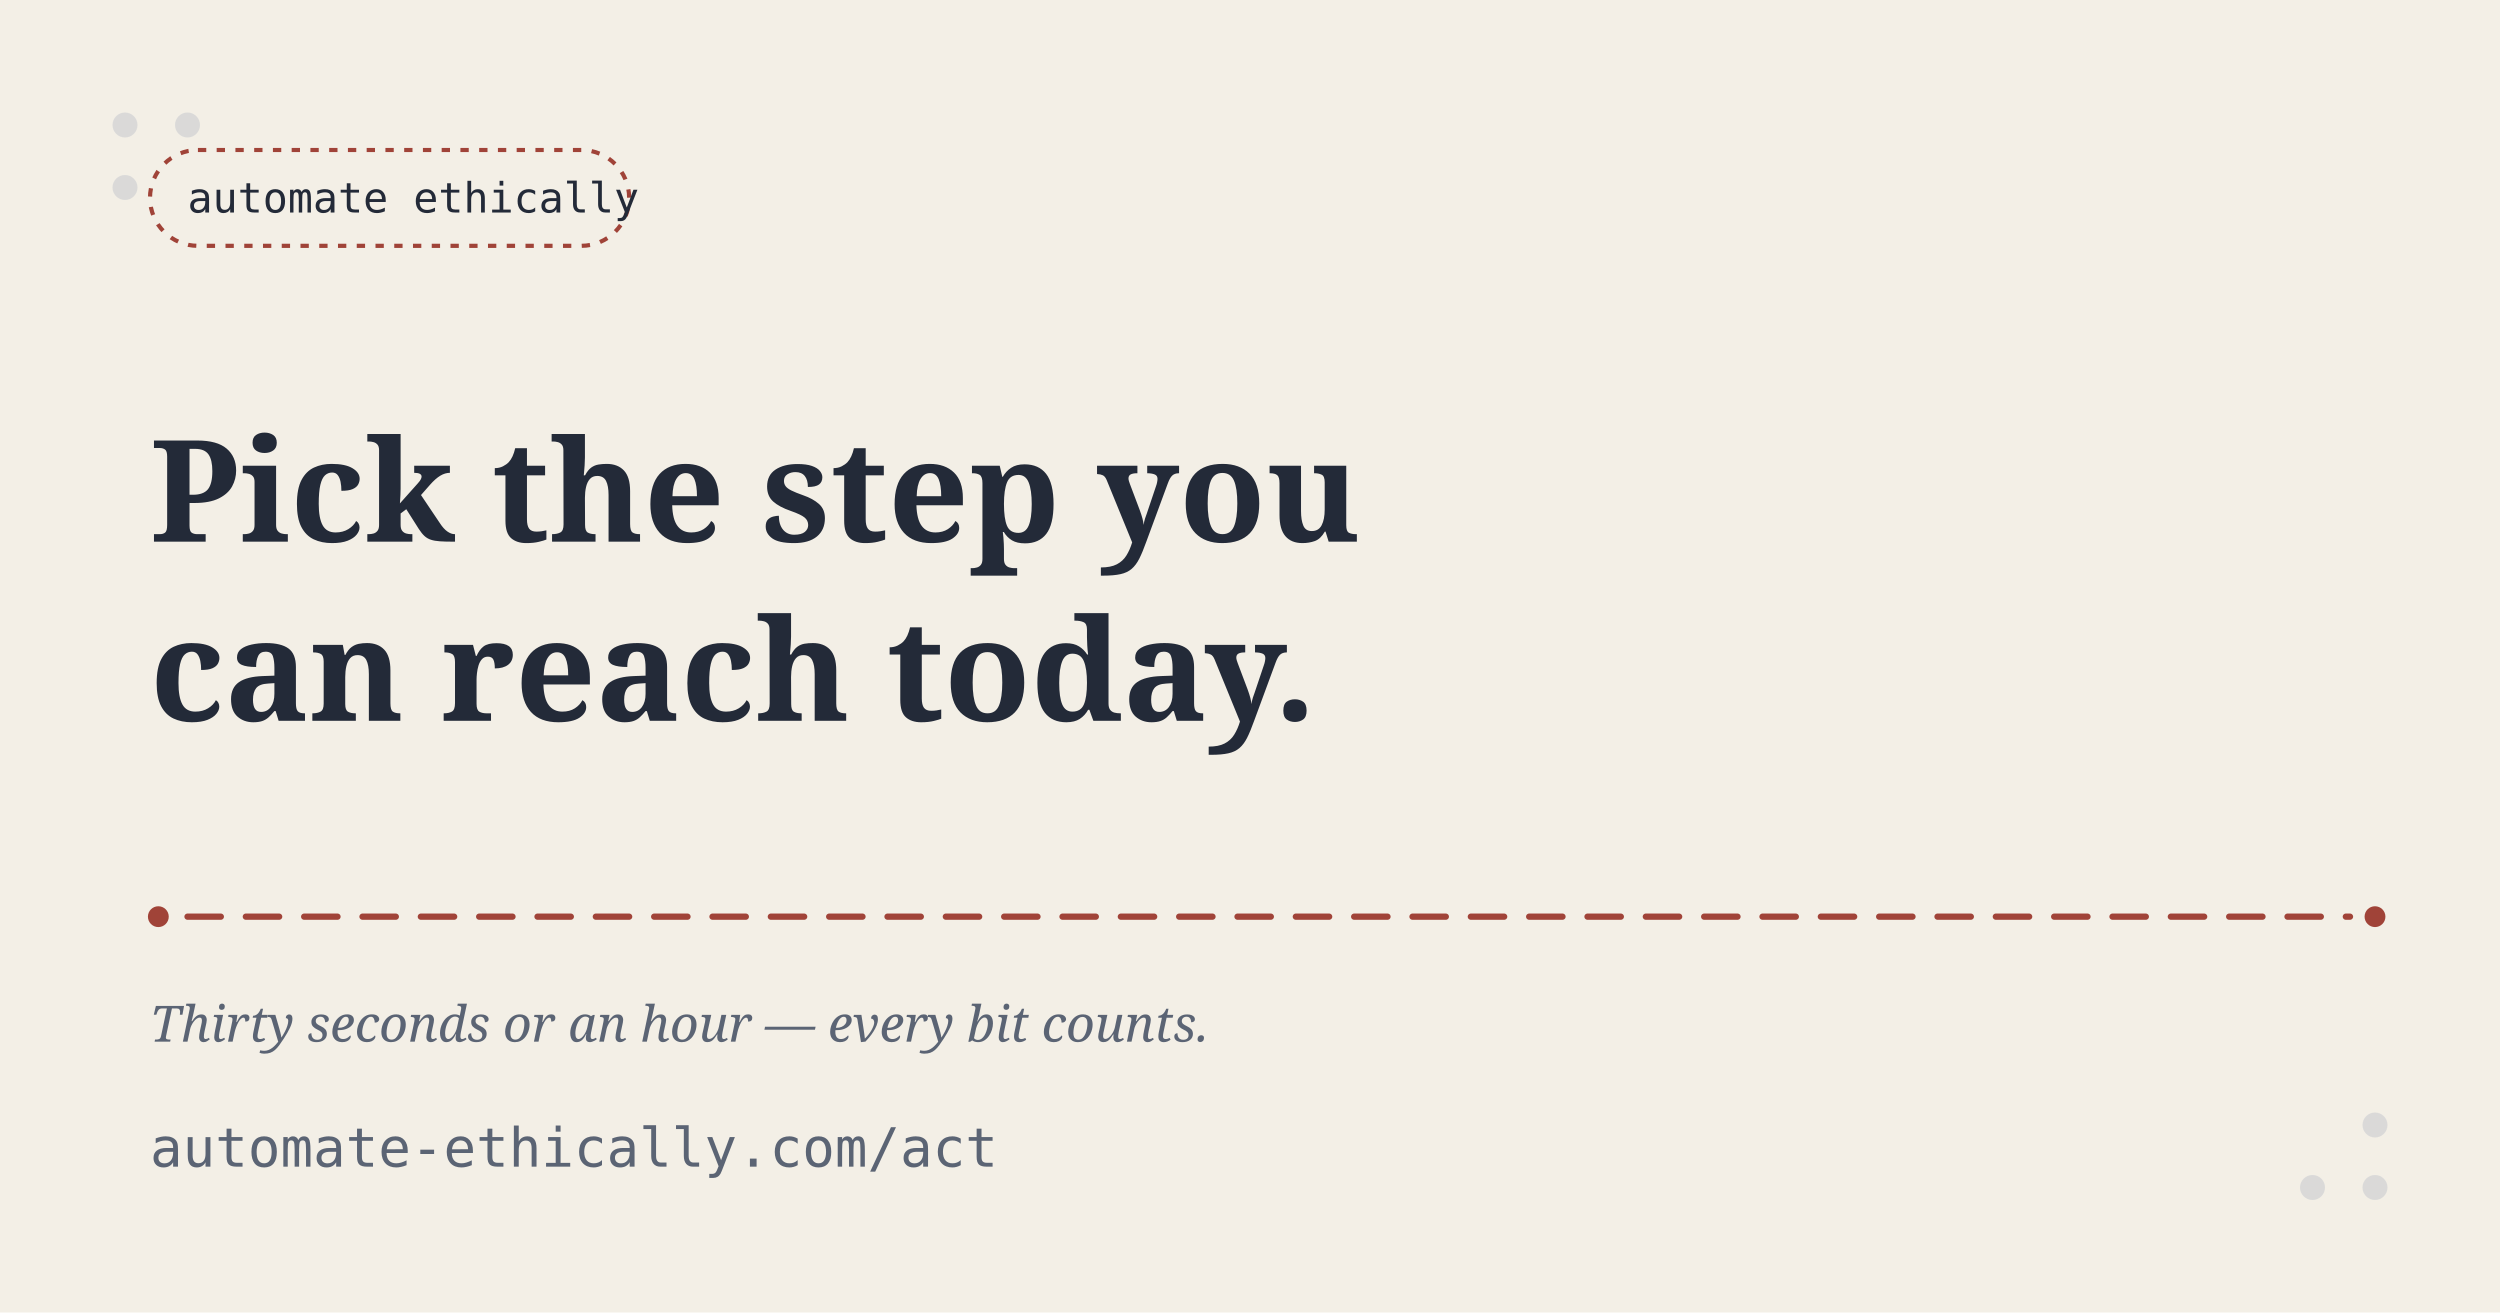
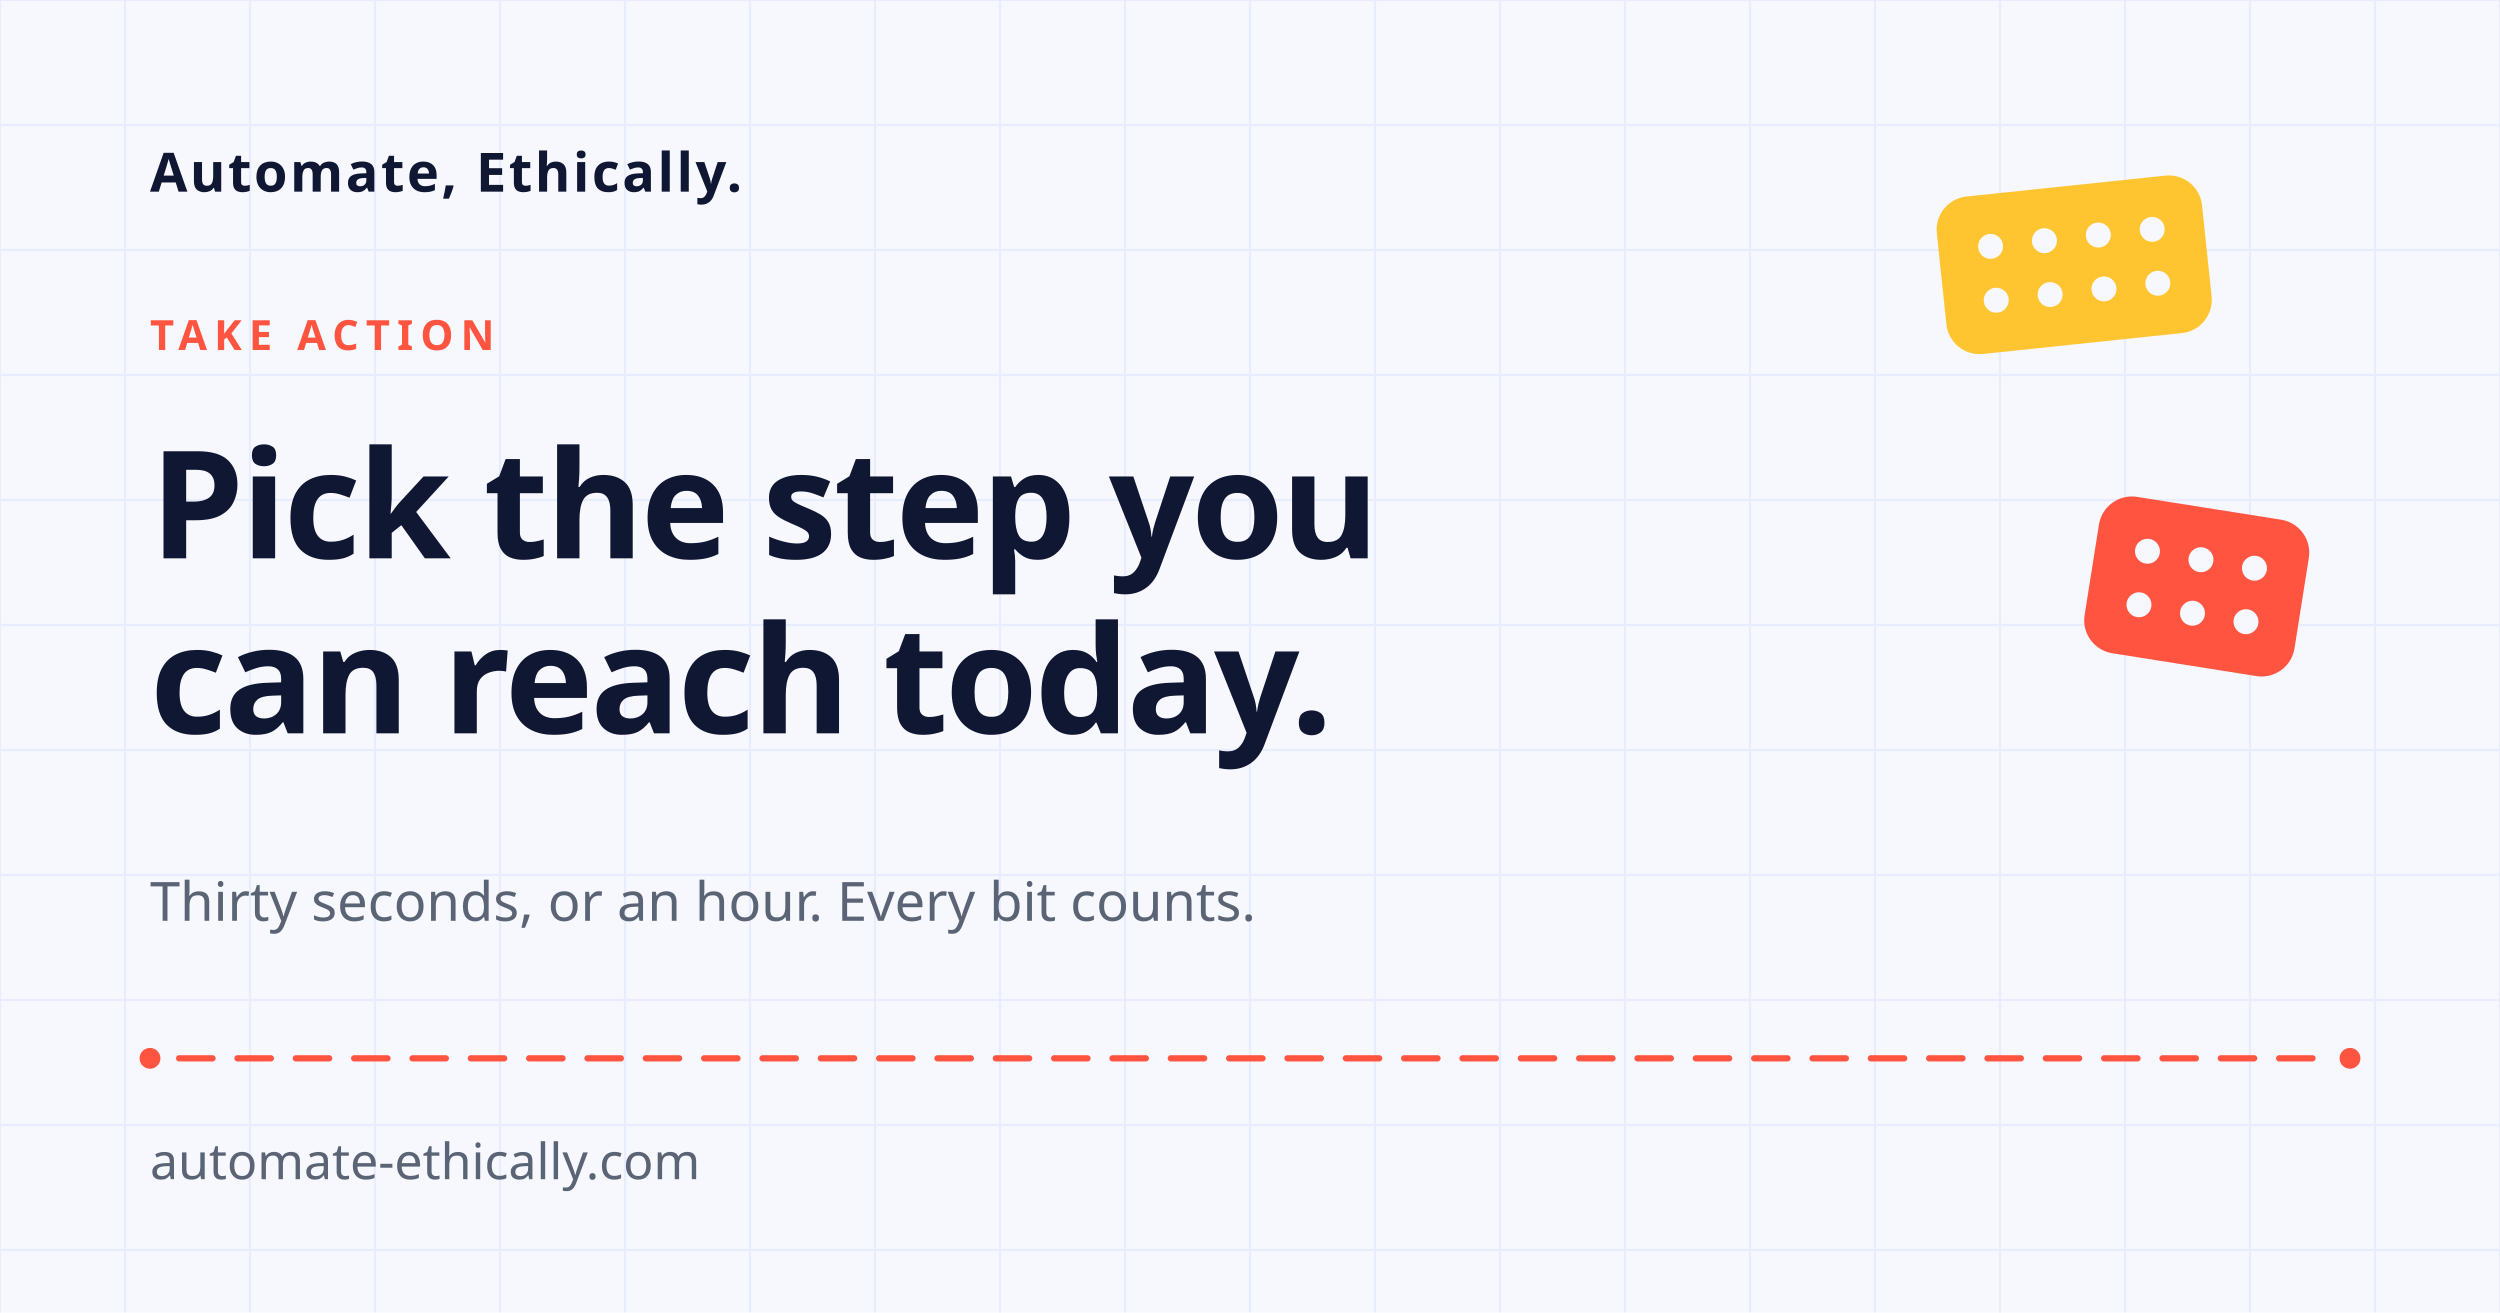
<svg xmlns="http://www.w3.org/2000/svg" width="1200" height="630" viewBox="0 0 1200 630">
-   <rect width="1200" height="630" fill="#f3efe6" />
-   <g fill="#3b5386" opacity="0.14">
-     <circle cx="60" cy="60" r="6" />
-     <circle cx="90" cy="60" r="6" />
-     <circle cx="60" cy="90" r="6" />
-     <circle cx="1140" cy="570" r="6" />
-     <circle cx="1110" cy="570" r="6" />
-     <circle cx="1140" cy="540" r="6" />
+   <rect width="1200" height="630" fill="#f6f8fe" />
+   <g stroke="#2b4bf2" stroke-width="1" opacity="0.07">
+     <line x1="0" y1="0" x2="0" y2="630" />
+     <line x1="60" y1="0" x2="60" y2="630" />
+     <line x1="120" y1="0" x2="120" y2="630" />
+     <line x1="180" y1="0" x2="180" y2="630" />
+     <line x1="240" y1="0" x2="240" y2="630" />
+     <line x1="300" y1="0" x2="300" y2="630" />
+     <line x1="360" y1="0" x2="360" y2="630" />
+     <line x1="420" y1="0" x2="420" y2="630" />
+     <line x1="480" y1="0" x2="480" y2="630" />
+     <line x1="540" y1="0" x2="540" y2="630" />
+     <line x1="600" y1="0" x2="600" y2="630" />
+     <line x1="660" y1="0" x2="660" y2="630" />
+     <line x1="720" y1="0" x2="720" y2="630" />
+     <line x1="780" y1="0" x2="780" y2="630" />
+     <line x1="840" y1="0" x2="840" y2="630" />
+     <line x1="900" y1="0" x2="900" y2="630" />
+     <line x1="960" y1="0" x2="960" y2="630" />
+     <line x1="1020" y1="0" x2="1020" y2="630" />
+     <line x1="1080" y1="0" x2="1080" y2="630" />
+     <line x1="1140" y1="0" x2="1140" y2="630" />
+     <line x1="1200" y1="0" x2="1200" y2="630" />
+     <line x1="0" y1="0" x2="1200" y2="0" />
+     <line x1="0" y1="60" x2="1200" y2="60" />
+     <line x1="0" y1="120" x2="1200" y2="120" />
+     <line x1="0" y1="180" x2="1200" y2="180" />
+     <line x1="0" y1="240" x2="1200" y2="240" />
+     <line x1="0" y1="300" x2="1200" y2="300" />
+     <line x1="0" y1="360" x2="1200" y2="360" />
+     <line x1="0" y1="420" x2="1200" y2="420" />
+     <line x1="0" y1="480" x2="1200" y2="480" />
+     <line x1="0" y1="540" x2="1200" y2="540" />
+     <line x1="0" y1="600" x2="1200" y2="600" />
  </g>
-   <rect x="72" y="72" width="230" height="46" rx="23" fill="none" stroke="#a04338" stroke-width="2" stroke-dasharray="4 5" />
-   <text x="90" y="102" font-family="ui-monospace, 'SF Mono', Menlo, Consolas, monospace" font-size="20" fill="#232a38">automate ethically</text>
-   <text x="72" y="260" font-family="Georgia, 'Iowan Old Style', serif" font-size="68" font-weight="600" fill="#232a38">Pick the step you</text>
-   <text x="72" y="346" font-family="Georgia, 'Iowan Old Style', serif" font-size="68" font-weight="600" fill="#232a38">can reach today.</text>
-   <g stroke="#a04338" stroke-width="3" stroke-linecap="round">
-     <circle cx="76" cy="440" r="5" fill="#a04338" stroke="none" />
-     <line x1="90" y1="440" x2="1128" y2="440" stroke-dasharray="16 12" />
-     <circle cx="1140" cy="440" r="5" fill="#a04338" stroke="none" />
+   <g transform="translate(928 96) rotate(-6)">
+     <rect width="128" height="76" rx="16" fill="#ffc531" />
+     <circle cx="25" cy="25" r="6" fill="#f6f8fe" />
+     <circle cx="51" cy="25" r="6" fill="#f6f8fe" />
+     <circle cx="77" cy="25" r="6" fill="#f6f8fe" />
+     <circle cx="103" cy="25" r="6" fill="#f6f8fe" />
+     <circle cx="25" cy="51" r="6" fill="#f6f8fe" />
+     <circle cx="51" cy="51" r="6" fill="#f6f8fe" />
+     <circle cx="77" cy="51" r="6" fill="#f6f8fe" />
+     <circle cx="103" cy="51" r="6" fill="#f6f8fe" />
  </g>
-   <text x="72" y="500" font-family="Georgia, 'Iowan Old Style', serif" font-size="24" font-style="italic" fill="#5b6474">Thirty seconds or an hour — every bit counts.</text>
-   <text x="72" y="560" font-family="ui-monospace, 'SF Mono', Menlo, Consolas, monospace" font-size="26" fill="#5b6474">automate-ethically.com/act</text>
+   <g transform="translate(1010 236) rotate(9)">
+     <rect width="102" height="76" rx="16" fill="#ff5440" />
+     <circle cx="25" cy="25" r="6" fill="#f6f8fe" />
+     <circle cx="51" cy="25" r="6" fill="#f6f8fe" />
+     <circle cx="77" cy="25" r="6" fill="#f6f8fe" />
+     <circle cx="25" cy="51" r="6" fill="#f6f8fe" />
+     <circle cx="51" cy="51" r="6" fill="#f6f8fe" />
+     <circle cx="77" cy="51" r="6" fill="#f6f8fe" />
+   </g>
+   <text x="72" y="92" font-family="Space Grotesk" font-size="26" font-weight="700" fill="#101733" letter-spacing="1.2">Automate, Ethically.</text>
+   <text x="72" y="168" text-anchor="start" font-family="DM Sans" font-size="20" font-weight="700" fill="#ff5440" letter-spacing="3.4">TAKE ACTION</text>
+   <text x="72" y="268" text-anchor="start" font-family="Space Grotesk" font-size="72" font-weight="700" fill="#101733" letter-spacing="-1.5">Pick the step you</text>
+   <text x="72" y="352" text-anchor="start" font-family="Space Grotesk" font-size="72" font-weight="700" fill="#101733" letter-spacing="-1.5">can reach today.</text>
+   <text x="72" y="442" font-family="DM Sans" font-size="26" fill="#5b6474">Thirty seconds, or an hour. Every bit counts.</text>
+   <g stroke="#ff5440" stroke-width="3" stroke-linecap="round">
+     <circle cx="72" cy="508" r="5" fill="#ff5440" stroke="none" />
+     <line x1="86" y1="508" x2="1114" y2="508" stroke-dasharray="16 12" />
+     <circle cx="1128" cy="508" r="5" fill="#ff5440" stroke="none" />
+   </g>
+   <text x="72" y="566" text-anchor="start" font-family="DM Sans" font-size="24" fill="#5b6474">automate-ethically.com</text>
</svg>
